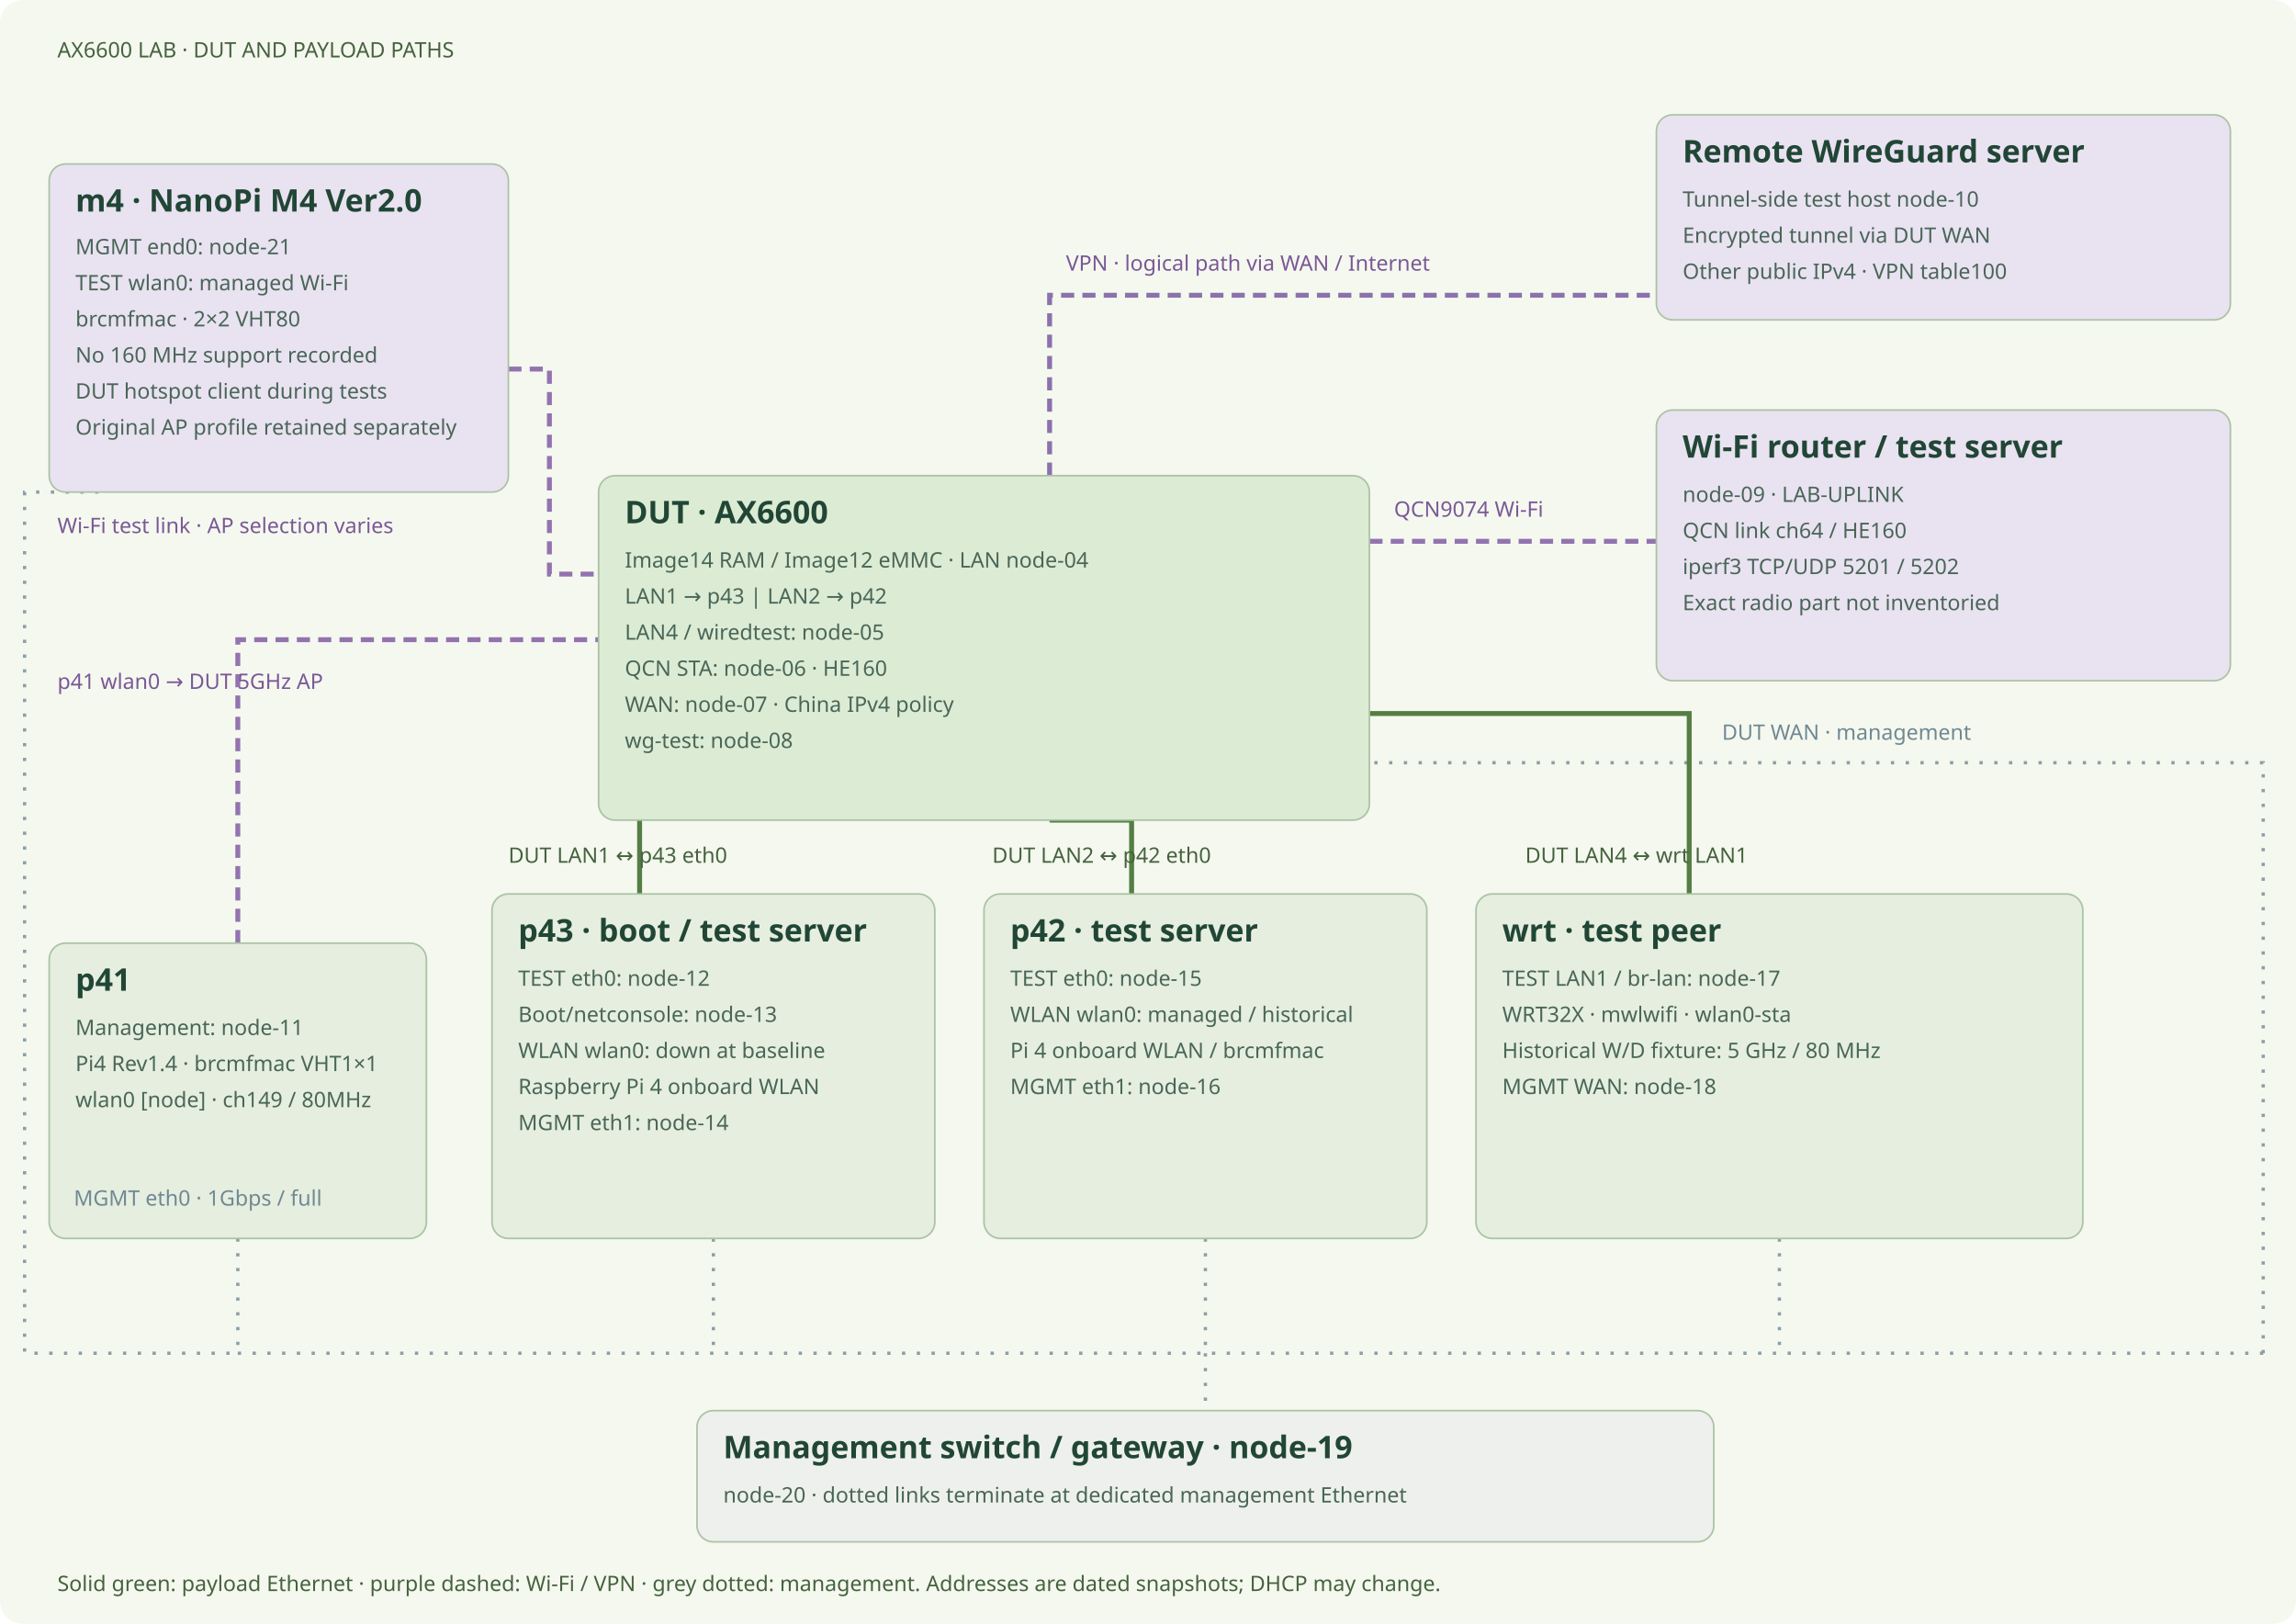
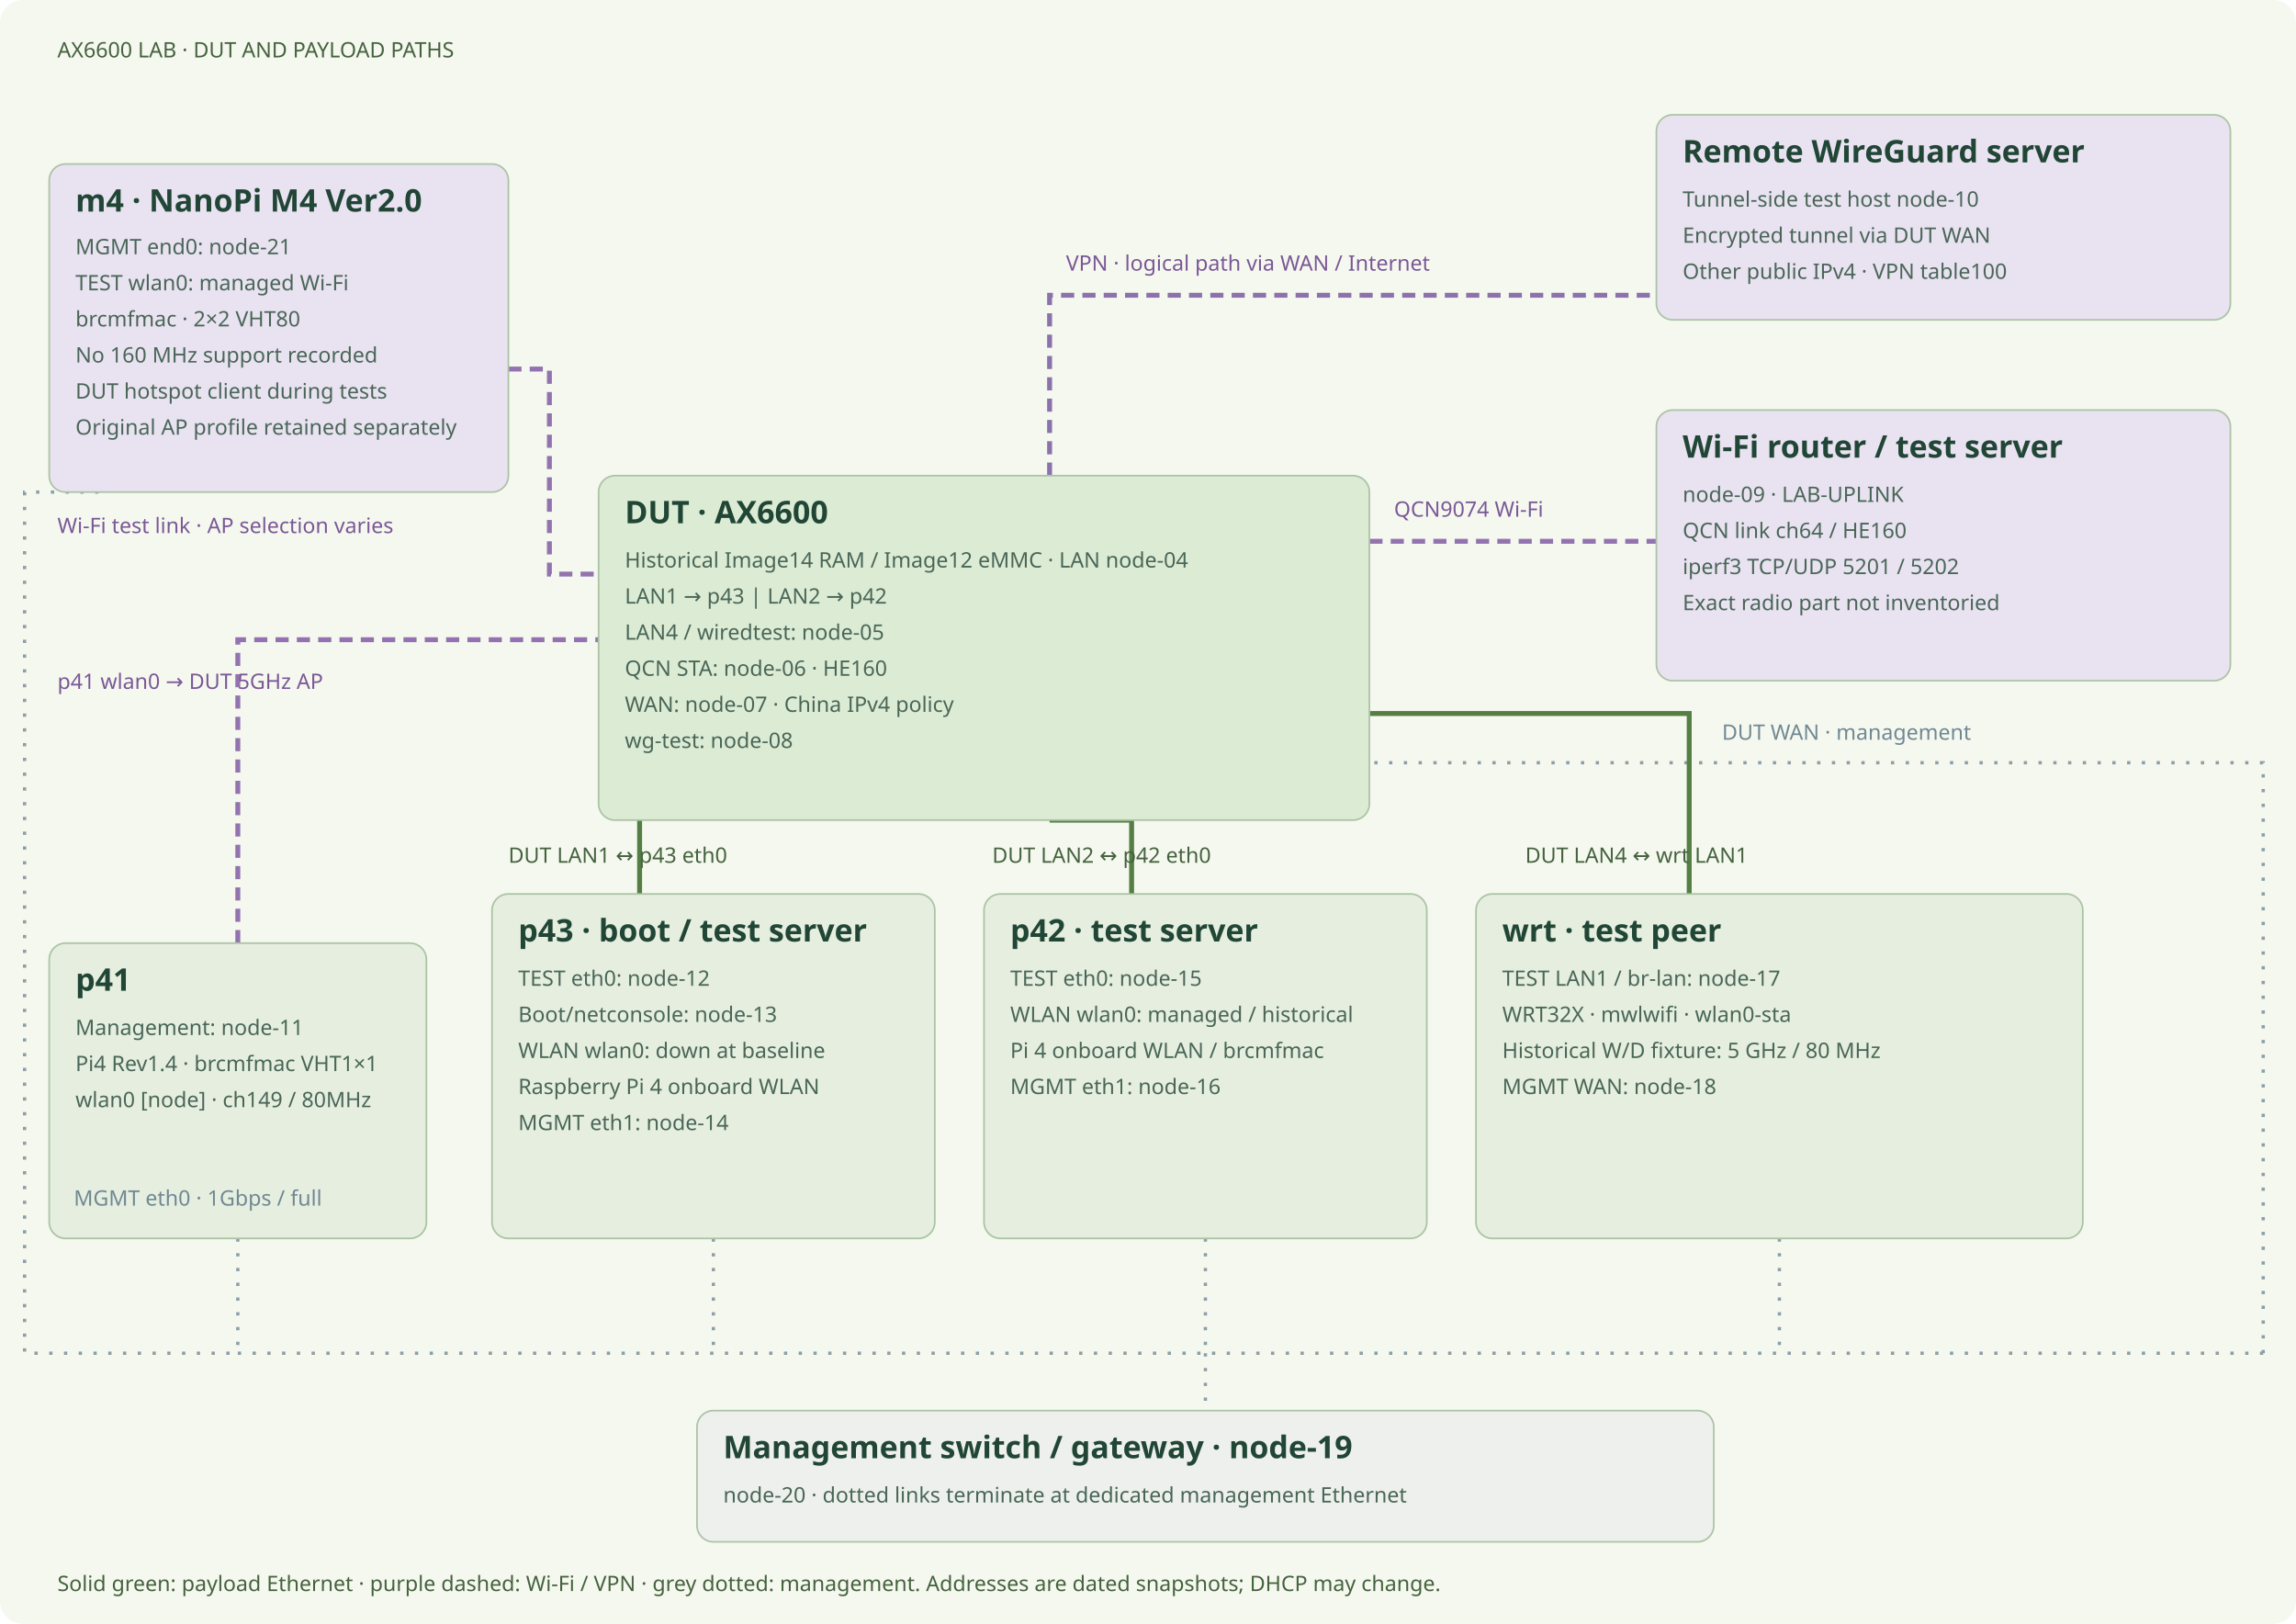
<svg xmlns="http://www.w3.org/2000/svg" viewBox="0 0 1400 990" role="img" aria-labelledby="t d">
  <rect width="1400" height="990" rx="14" fill="#f5f8ef" />
  <g font-family="system-ui,sans-serif">
    <path d="M145 575V390H365" fill="none" stroke="#9373af" stroke-width="3" stroke-dasharray="8 5" />
    <text x="35" y="420" font-size="13" fill="#7a5896">p41 wlan0 → DUT 5GHz AP</text>
    <text x="35" y="35" font-size="13" fill="#45623e">AX6600 LAB · DUT AND PAYLOAD PATHS</text>
    <path d="M145 825H1380" fill="none" stroke="#8c9fa7" stroke-width="2" stroke-dasharray="2 7" />
    <path d="M145 755V825" fill="none" stroke="#8c9fa7" stroke-width="2" stroke-dasharray="2 7" />
    <path d="M435 755V825" fill="none" stroke="#8c9fa7" stroke-width="2" stroke-dasharray="2 7" />
    <path d="M735 755V825" fill="none" stroke="#8c9fa7" stroke-width="2" stroke-dasharray="2 7" />
    <path d="M1085 755V825" fill="none" stroke="#8c9fa7" stroke-width="2" stroke-dasharray="2 7" />
    <path d="M1380 825V465H835" fill="none" stroke="#8c9fa7" stroke-width="2" stroke-dasharray="2 7" />
    <path d="M390 545V435H485" fill="none" stroke="#547e43" stroke-width="3" stroke-dasharray="" />
    <path d="M690 545V500H640" fill="none" stroke="#547e43" stroke-width="3" stroke-dasharray="" />
    <path d="M1030 545V435H835" fill="none" stroke="#547e43" stroke-width="3" stroke-dasharray="" />
    <path d="M835 330H1010" fill="none" stroke="#9373af" stroke-width="3" stroke-dasharray="8 5" />
    <path d="M640 290V180H1010" fill="none" stroke="#8b72ac" stroke-width="3" stroke-dasharray="8 5" />
    <rect x="365" y="290" width="470" height="210" rx="10" fill="#dcebd4" stroke="#abc3a5" />
    <text x="381" y="319" font-size="19" font-weight="700" fill="#214636">DUT · AX6600</text>
-     <text x="381" y="346" font-size="13" fill="#496657">Image14 RAM / Image12 eMMC · LAN node-04</text>
+     <text x="381" y="346" font-size="13" fill="#496657">Historical Image14 RAM / Image12 eMMC · LAN node-04</text>
    <text x="381" y="368" font-size="13" fill="#496657">LAN1 → p43   |   LAN2 → p42</text>
    <text x="381" y="390" font-size="13" fill="#496657">LAN4 / wiredtest: node-05</text>
    <text x="381" y="412" font-size="13" fill="#496657">QCN STA: node-06 · HE160</text>
    <text x="381" y="434" font-size="13" fill="#496657">WAN: node-07 · China IPv4 policy</text>
    <text x="381" y="456" font-size="13" fill="#496657">wg-test: node-08</text>
    <rect x="1010" y="250" width="350" height="165" rx="10" fill="#e9e2f1" stroke="#abc3a5" />
    <text x="1026" y="279" font-size="19" font-weight="700" fill="#214636">Wi-Fi router / test server</text>
    <text x="1026" y="306" font-size="13" fill="#496657">node-09 · LAB-UPLINK</text>
    <text x="1026" y="328" font-size="13" fill="#496657">QCN link ch64 / HE160</text>
    <text x="1026" y="350" font-size="13" fill="#496657">iperf3 TCP/UDP 5201 / 5202</text>
    <text x="1026" y="372" font-size="13" fill="#496657">Exact radio part not inventoried</text>
    <rect x="1010" y="70" width="350" height="125" rx="10" fill="#e9e2f1" stroke="#abc3a5" />
    <text x="1026" y="99" font-size="19" font-weight="700" fill="#214636">Remote WireGuard server</text>
    <text x="1026" y="126" font-size="13" fill="#496657">Tunnel-side test host node-10</text>
    <text x="1026" y="148" font-size="13" fill="#496657">Encrypted tunnel via DUT WAN</text>
    <text x="1026" y="170" font-size="13" fill="#496657">Other public IPv4 · VPN table100</text>
    <text x="850" y="315" font-size="13" fill="#7a5896">QCN9074 Wi-Fi</text>
    <text x="650" y="165" font-size="13" fill="#7a5896">VPN · logical path via WAN / Internet</text>
    <rect x="30" y="575" width="230" height="180" rx="10" fill="#e5eedf" stroke="#abc3a5" />
    <text x="46" y="604" font-size="19" font-weight="700" fill="#214636">p41</text>
    <text x="46" y="631" font-size="13" fill="#496657">Management: node-11</text>
    <text x="46" y="653" font-size="13" fill="#496657">Pi4 Rev1.4 · brcmfmac VHT1×1</text>
    <text x="46" y="675" font-size="13" fill="#496657">wlan0 [node] · ch149 / 80MHz</text>
    <rect x="300" y="545" width="270" height="210" rx="10" fill="#e5eedf" stroke="#abc3a5" />
    <text x="316" y="574" font-size="19" font-weight="700" fill="#214636">p43 · boot / test server</text>
    <text x="316" y="601" font-size="13" fill="#496657">TEST eth0: node-12</text>
    <text x="316" y="623" font-size="13" fill="#496657">Boot/netconsole: node-13</text>
    <text x="316" y="645" font-size="13" fill="#496657">WLAN wlan0: down at baseline</text>
    <text x="316" y="667" font-size="13" fill="#496657">Raspberry Pi 4 onboard WLAN</text>
    <text x="316" y="689" font-size="13" fill="#496657">MGMT eth1: node-14</text>
    <rect x="600" y="545" width="270" height="210" rx="10" fill="#e5eedf" stroke="#abc3a5" />
    <text x="616" y="574" font-size="19" font-weight="700" fill="#214636">p42 · test server</text>
    <text x="616" y="601" font-size="13" fill="#496657">TEST eth0: node-15</text>
    <text x="616" y="623" font-size="13" fill="#496657">WLAN wlan0: managed / historical</text>
    <text x="616" y="645" font-size="13" fill="#496657">Pi 4 onboard WLAN / brcmfmac</text>
    <text x="616" y="667" font-size="13" fill="#496657">MGMT eth1: node-16</text>
    <rect x="900" y="545" width="370" height="210" rx="10" fill="#e5eedf" stroke="#abc3a5" />
    <text x="916" y="574" font-size="19" font-weight="700" fill="#214636">wrt · test peer</text>
    <text x="916" y="601" font-size="13" fill="#496657">TEST LAN1 / br-lan: node-17</text>
    <text x="916" y="623" font-size="13" fill="#496657">WRT32X · mwlwifi · wlan0-sta</text>
    <text x="916" y="645" font-size="13" fill="#496657">Historical W/D fixture: 5 GHz / 80 MHz</text>
    <text x="916" y="667" font-size="13" fill="#496657">MGMT WAN: node-18</text>
    <text x="45" y="735" font-size="13" fill="#708893">MGMT eth0 · 1Gbps / full</text>
    <text x="310" y="526" font-size="13" fill="#45623e">DUT LAN1 ↔ p43 eth0</text>
    <text x="605" y="526" font-size="13" fill="#45623e">DUT LAN2 ↔ p42 eth0</text>
    <text x="930" y="526" font-size="13" fill="#45623e">DUT LAN4 ↔ wrt LAN1</text>
    <text x="1050" y="451" font-size="13" fill="#708893">DUT WAN · management</text>
    <rect x="425" y="860" width="620" height="80" rx="10" fill="#edf0ec" stroke="#abc3a5" />
    <text x="441" y="889" font-size="19" font-weight="700" fill="#214636">Management switch / gateway · node-19</text>
    <text x="441" y="916" font-size="13" fill="#496657">node-20 · dotted links terminate at dedicated management Ethernet</text>
    <path d="M735 825V860" fill="none" stroke="#8c9fa7" stroke-width="2" stroke-dasharray="2 7" />
    <text x="35" y="970" font-size="13" fill="#45623e">Solid green: payload Ethernet · purple dashed: Wi-Fi / VPN · grey dotted: management. Addresses are dated snapshots; DHCP may change.</text>
    <path d="M310 225H335V350H365" fill="none" stroke="#9373af" stroke-width="3" stroke-dasharray="8 5" />
    <path d="M60 300H15V825H145" fill="none" stroke="#8c9fa7" stroke-width="2" stroke-dasharray="2 7" />
    <rect x="30" y="100" width="280" height="200" rx="10" fill="#e9e2f1" stroke="#abc3a5" />
    <text x="46" y="129" font-size="19" font-weight="700" fill="#214636">m4 · NanoPi M4 Ver2.0</text>
    <text x="46" y="155" font-size="13" fill="#496657">MGMT end0: node-21</text>
    <text x="46" y="177" font-size="13" fill="#496657">TEST wlan0: managed Wi-Fi</text>
    <text x="46" y="199" font-size="13" fill="#496657">brcmfmac · 2×2 VHT80</text>
    <text x="46" y="221" font-size="13" fill="#496657">No 160 MHz support recorded</text>
    <text x="46" y="243" font-size="13" fill="#496657">DUT hotspot client during tests</text>
    <text x="46" y="265" font-size="13" fill="#496657">Original AP profile retained separately</text>
    <text x="35" y="325" font-size="13" fill="#7a5896">Wi-Fi test link · AP selection varies</text>
  </g>
</svg>
